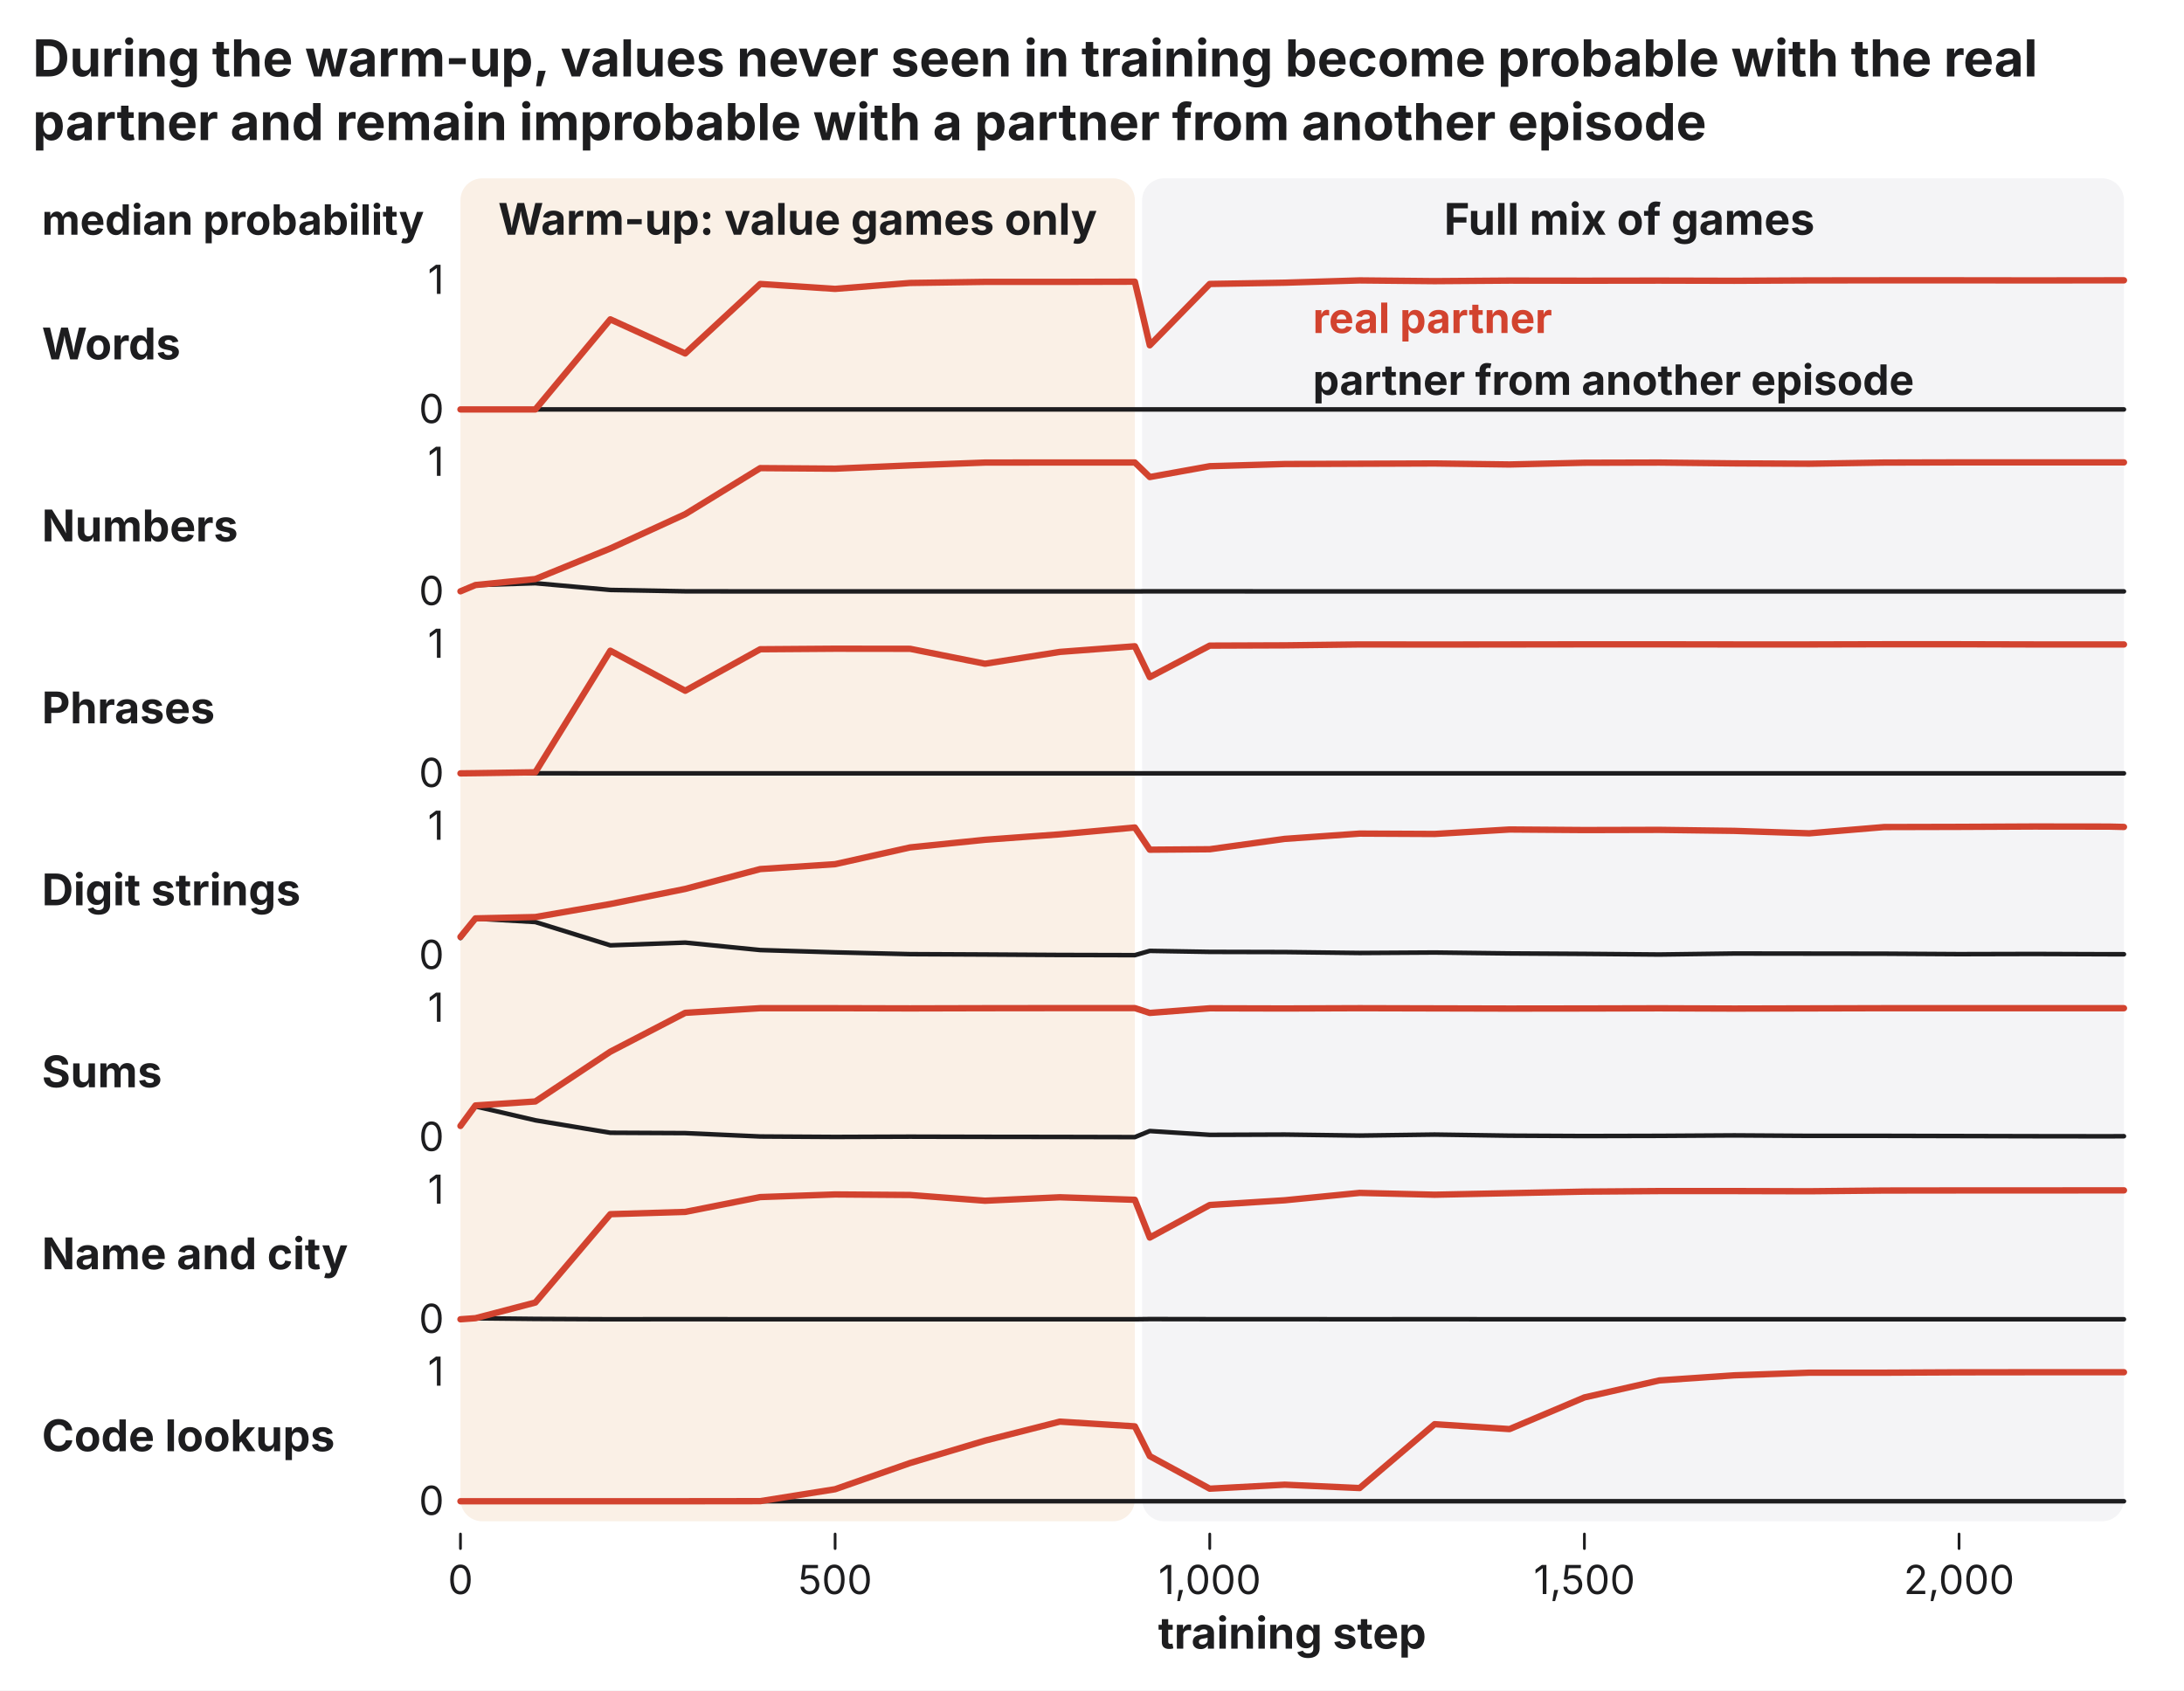
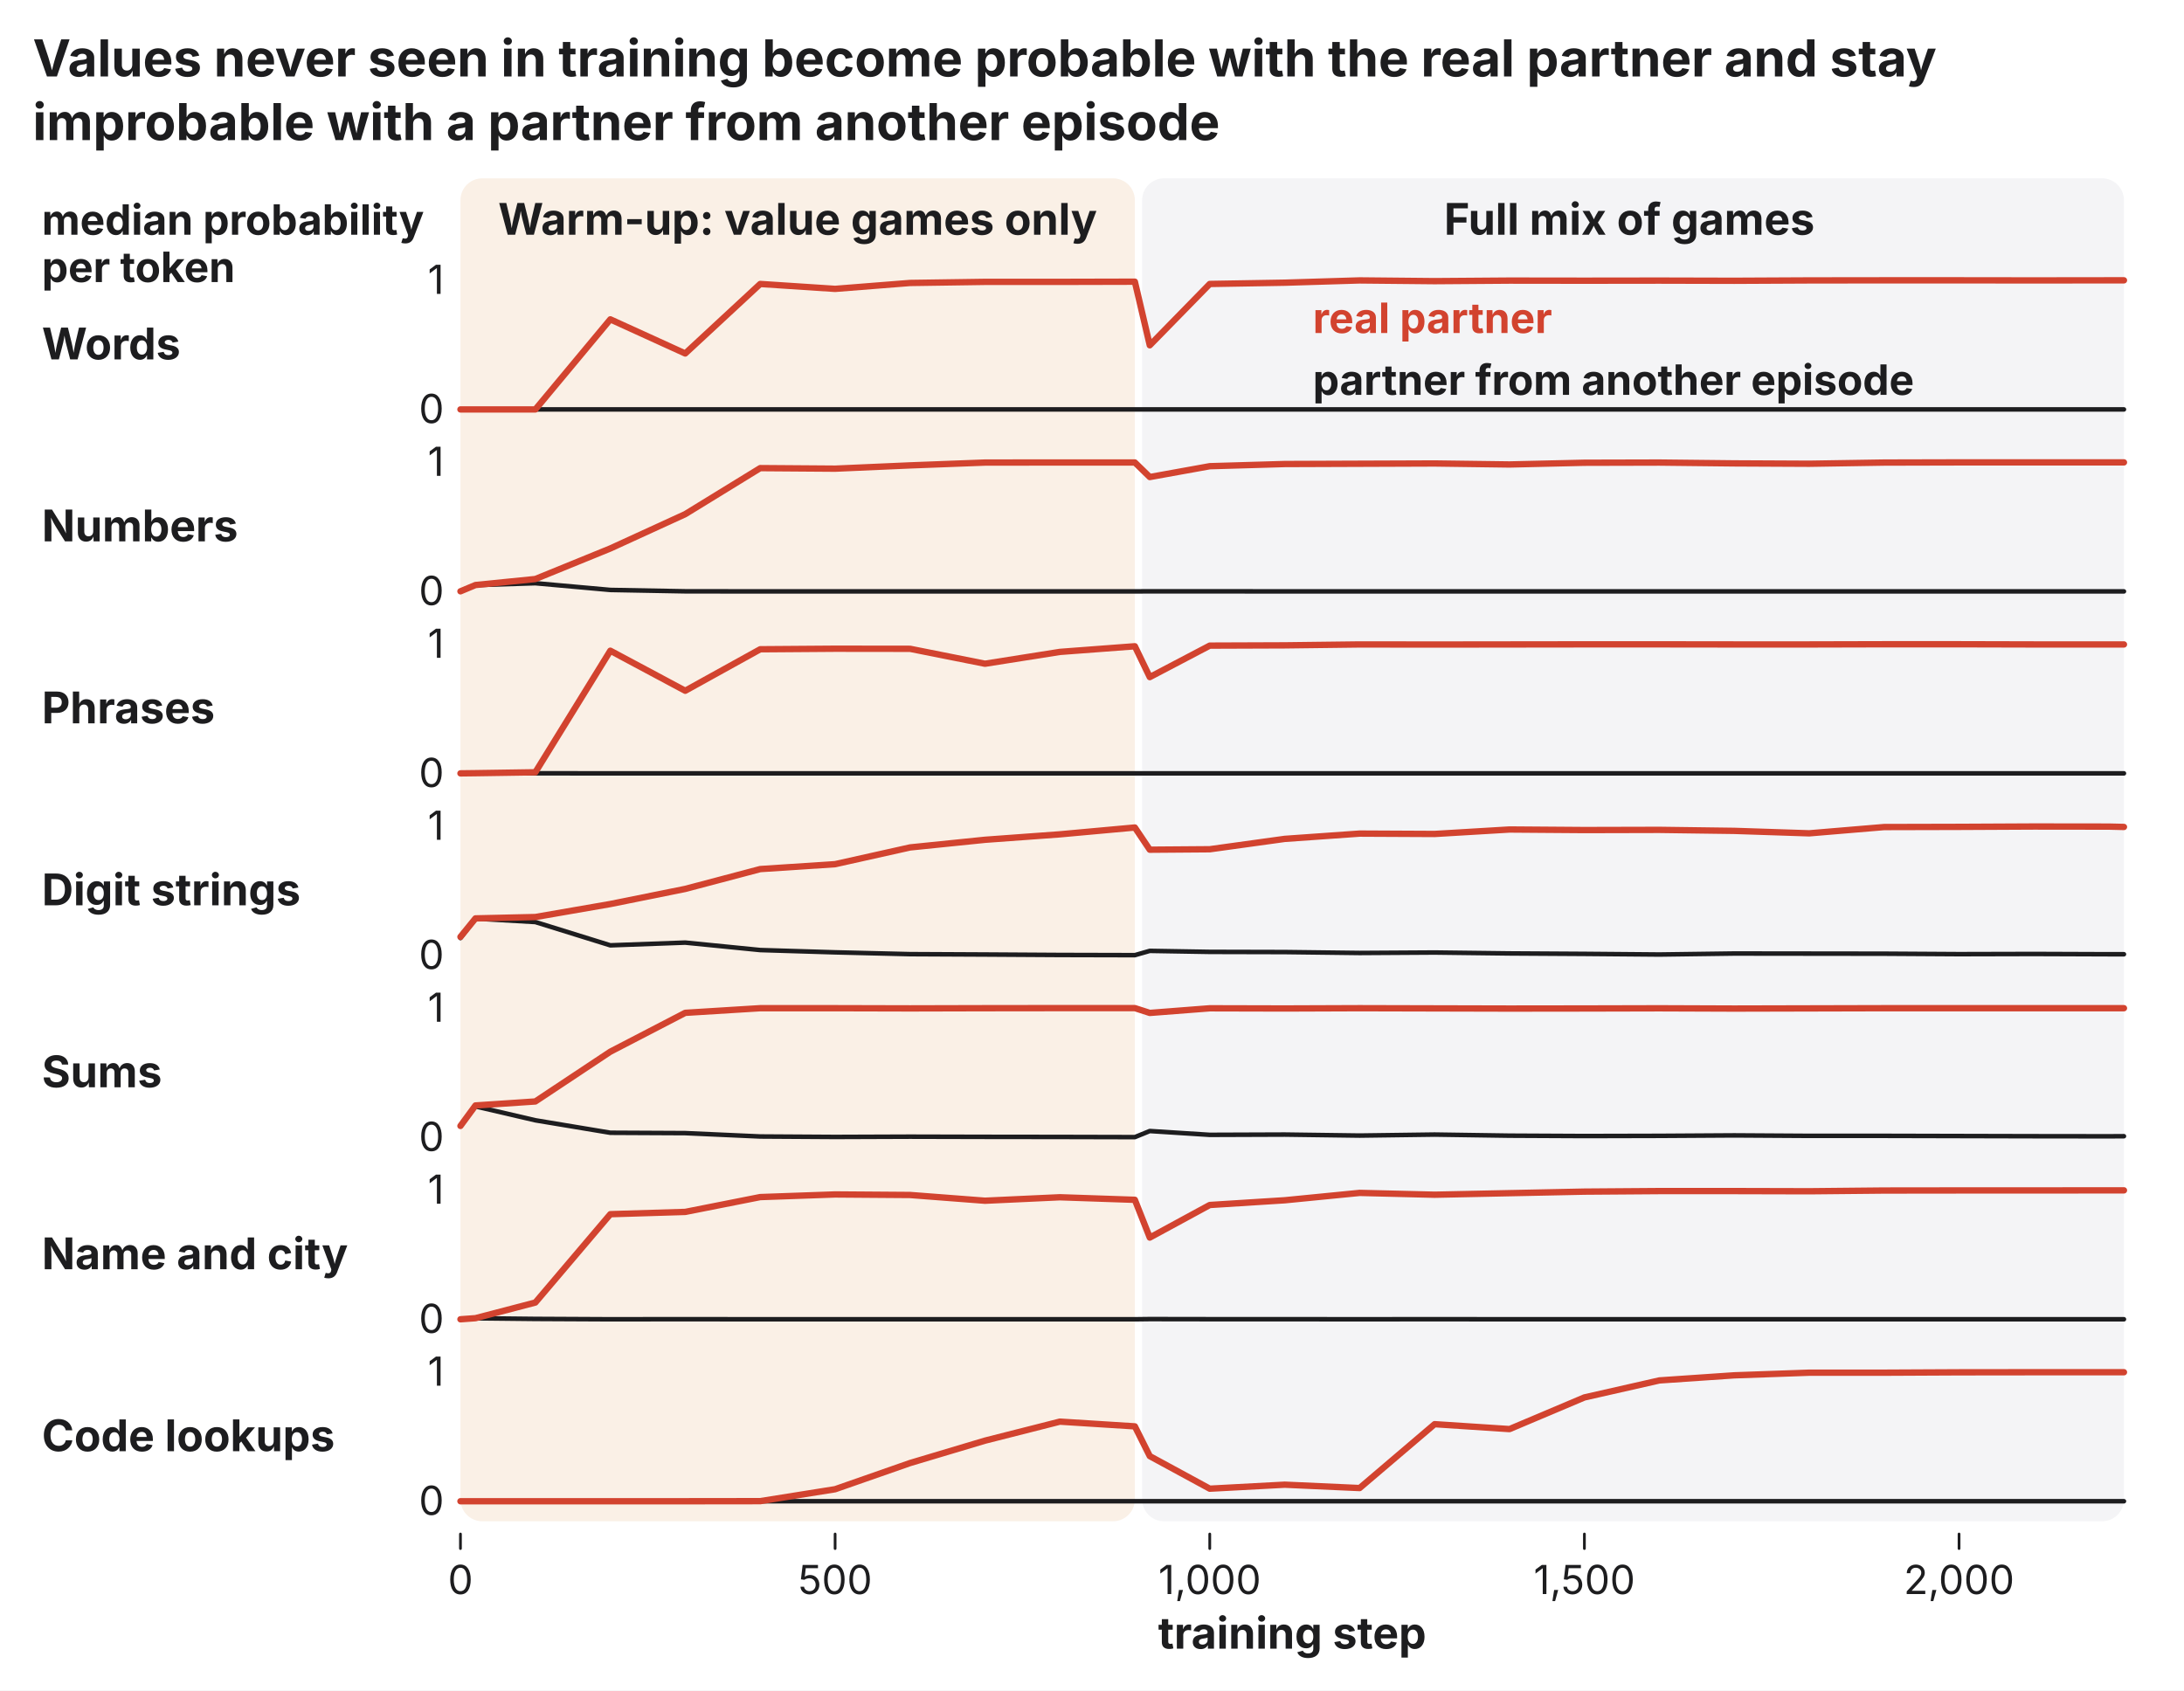
<svg xmlns="http://www.w3.org/2000/svg" width="2400" height="1858" viewBox="0 0 2400 1858">
  <rect width="2400" height="1858" fill="white" />
-   <text x="36.0" y="84.0" font-family="Inter, Helvetica, Arial, sans-serif" font-size="56" font-weight="700" fill="#1D1D1F" text-anchor="start" xml:space="preserve">During the warm-up, values never seen in training become probable with the real</text>
-   <text x="36.0" y="154.0" font-family="Inter, Helvetica, Arial, sans-serif" font-size="56" font-weight="700" fill="#1D1D1F" text-anchor="start" xml:space="preserve">partner and remain improbable with a partner from another episode</text>
+   <text x="36.0" y="84.0" font-family="Inter, Helvetica, Arial, sans-serif" font-size="56" font-weight="700" fill="#1D1D1F" text-anchor="start" xml:space="preserve">Values never seen in training become probable with the real partner and stay</text>
+   <text x="36.0" y="154.0" font-family="Inter, Helvetica, Arial, sans-serif" font-size="56" font-weight="700" fill="#1D1D1F" text-anchor="start" xml:space="preserve">improbable with a partner from another episode</text>
  <rect x="506.0" y="196.0" width="741.1" height="1476.0" rx="24" fill="#FAF0E6" stroke="none" stroke-width="2" />
  <rect x="1255.1" y="196.0" width="1078.9" height="1476.0" rx="24" fill="#F4F4F6" stroke="none" stroke-width="2" />
  <text x="876.5" y="258.0" font-family="Inter, Helvetica, Arial, sans-serif" font-size="48" font-weight="700" fill="#1D1D1F" text-anchor="middle" xml:space="preserve">Warm-up: value games only</text>
  <text x="1790.5" y="258.0" font-family="Inter, Helvetica, Arial, sans-serif" font-size="48" font-weight="700" fill="#1D1D1F" text-anchor="middle" xml:space="preserve">Full mix of games</text>
  <text x="46.0" y="258.0" font-family="Inter, Helvetica, Arial, sans-serif" font-size="46" font-weight="700" fill="#1D1D1F" text-anchor="start" xml:space="preserve">median probability</text>
+   <text x="46.0" y="310.0" font-family="Inter, Helvetica, Arial, sans-serif" font-size="46" font-weight="700" fill="#1D1D1F" text-anchor="start" xml:space="preserve">per token</text>
  <text x="46.0" y="395.0" font-family="Inter, Helvetica, Arial, sans-serif" font-size="48" font-weight="700" fill="#1D1D1F" text-anchor="start" xml:space="preserve">Words</text>
  <text x="488.0" y="323.0" font-family="Inter, Helvetica, Arial, sans-serif" font-size="44" font-weight="400" fill="#1D1D1F" text-anchor="end" xml:space="preserve">1</text>
  <text x="488.0" y="465.0" font-family="Inter, Helvetica, Arial, sans-serif" font-size="44" font-weight="400" fill="#1D1D1F" text-anchor="end" xml:space="preserve">0</text>
  <path d="M506.0,450.0 L522.5,450.0 L588.3,450.0 L670.7,450.0 L753.0,450.0 L835.4,450.0 L917.7,450.0 L1000.1,450.0 L1082.4,450.0 L1164.7,450.0 L1247.1,450.0 L1263.5,450.0 L1329.4,450.0 L1411.8,450.0 L1494.1,450.0 L1576.5,450.0 L1658.8,450.0 L1741.1,450.0 L1823.5,450.0 L1905.8,450.0 L1988.2,450.0 L2070.5,450.0 L2152.8,450.0 L2235.2,450.0 L2317.5,450.0 L2334.0,450.0" fill="none" stroke="#1D1D1F" stroke-width="5" stroke-linejoin="round" stroke-linecap="round" />
  <path d="M506.0,450.0 L522.5,450.0 L588.3,450.0 L670.7,351.0 L753.0,388.5 L835.4,312.1 L917.7,317.5 L1000.1,311.0 L1082.4,309.8 L1164.7,309.8 L1247.1,309.6 L1263.5,379.5 L1329.4,312.1 L1411.8,310.7 L1494.1,308.2 L1576.5,309.0 L1658.8,308.4 L1741.1,308.5 L1823.5,308.4 L1905.8,308.6 L1988.2,308.2 L2070.5,308.1 L2152.8,308.1 L2235.2,308.2 L2317.5,308.1 L2334.0,308.1" fill="none" stroke="#D2432F" stroke-width="7" stroke-linejoin="round" stroke-linecap="round" />
  <text x="1442.7" y="366.0" font-family="Inter, Helvetica, Arial, sans-serif" font-size="46" font-weight="700" fill="#D2432F" text-anchor="start" xml:space="preserve">real partner</text>
  <text x="1442.7" y="434.0" font-family="Inter, Helvetica, Arial, sans-serif" font-size="46" font-weight="700" fill="#1D1D1F" text-anchor="start" xml:space="preserve">partner from another episode</text>
  <text x="46.0" y="595.0" font-family="Inter, Helvetica, Arial, sans-serif" font-size="48" font-weight="700" fill="#1D1D1F" text-anchor="start" xml:space="preserve">Numbers</text>
  <text x="488.0" y="523.0" font-family="Inter, Helvetica, Arial, sans-serif" font-size="44" font-weight="400" fill="#1D1D1F" text-anchor="end" xml:space="preserve">1</text>
  <text x="488.0" y="665.0" font-family="Inter, Helvetica, Arial, sans-serif" font-size="44" font-weight="400" fill="#1D1D1F" text-anchor="end" xml:space="preserve">0</text>
  <path d="M506.0,649.9 L522.5,643.1 L588.3,641.0 L670.7,648.4 L753.0,649.9 L835.4,650.0 L917.7,650.0 L1000.1,650.0 L1082.4,650.0 L1164.7,650.0 L1247.1,650.0 L1263.5,649.9 L1329.4,649.9 L1411.8,650.0 L1494.1,650.0 L1576.5,650.0 L1658.8,650.0 L1741.1,650.0 L1823.5,650.0 L1905.8,650.0 L1988.2,650.0 L2070.5,650.0 L2152.8,650.0 L2235.2,650.0 L2317.5,650.0 L2334.0,650.0" fill="none" stroke="#1D1D1F" stroke-width="5" stroke-linejoin="round" stroke-linecap="round" />
  <path d="M506.0,649.9 L522.5,643.0 L588.3,636.4 L670.7,602.8 L753.0,565.1 L835.4,514.5 L917.7,515.1 L1000.1,511.5 L1082.4,508.4 L1164.7,508.3 L1247.1,508.3 L1263.5,524.3 L1329.4,512.4 L1411.8,510.0 L1494.1,509.7 L1576.5,509.4 L1658.8,510.5 L1741.1,508.6 L1823.5,508.4 L1905.8,509.3 L1988.2,509.7 L2070.5,508.4 L2152.8,508.2 L2235.2,508.2 L2317.5,508.2 L2334.0,508.2" fill="none" stroke="#D2432F" stroke-width="7" stroke-linejoin="round" stroke-linecap="round" />
  <text x="46.0" y="795.0" font-family="Inter, Helvetica, Arial, sans-serif" font-size="48" font-weight="700" fill="#1D1D1F" text-anchor="start" xml:space="preserve">Phrases</text>
  <text x="488.0" y="723.0" font-family="Inter, Helvetica, Arial, sans-serif" font-size="44" font-weight="400" fill="#1D1D1F" text-anchor="end" xml:space="preserve">1</text>
  <text x="488.0" y="865.0" font-family="Inter, Helvetica, Arial, sans-serif" font-size="44" font-weight="400" fill="#1D1D1F" text-anchor="end" xml:space="preserve">0</text>
  <path d="M506.0,850.0 L522.5,849.8 L588.3,849.9 L670.7,850.0 L753.0,850.0 L835.4,850.0 L917.7,850.0 L1000.1,850.0 L1082.4,850.0 L1164.7,850.0 L1247.1,850.0 L1263.5,850.0 L1329.4,850.0 L1411.8,850.0 L1494.1,850.0 L1576.5,850.0 L1658.8,850.0 L1741.1,850.0 L1823.5,850.0 L1905.8,850.0 L1988.2,850.0 L2070.5,850.0 L2152.8,850.0 L2235.2,850.0 L2317.5,850.0 L2334.0,850.0" fill="none" stroke="#1D1D1F" stroke-width="5" stroke-linejoin="round" stroke-linecap="round" />
  <path d="M506.0,850.0 L522.5,849.8 L588.3,848.8 L670.7,715.2 L753.0,759.2 L835.4,713.6 L917.7,713.0 L1000.1,713.1 L1082.4,729.5 L1164.7,716.5 L1247.1,710.3 L1263.5,744.2 L1329.4,709.6 L1411.8,709.3 L1494.1,708.3 L1576.5,708.4 L1658.8,708.3 L1741.1,708.2 L1823.5,708.2 L1905.8,708.3 L1988.2,708.3 L2070.5,708.1 L2152.8,708.1 L2235.2,708.3 L2317.5,708.3 L2334.0,708.3" fill="none" stroke="#D2432F" stroke-width="7" stroke-linejoin="round" stroke-linecap="round" />
  <text x="46.0" y="995.0" font-family="Inter, Helvetica, Arial, sans-serif" font-size="48" font-weight="700" fill="#1D1D1F" text-anchor="start" xml:space="preserve">Digit strings</text>
  <text x="488.0" y="923.0" font-family="Inter, Helvetica, Arial, sans-serif" font-size="44" font-weight="400" fill="#1D1D1F" text-anchor="end" xml:space="preserve">1</text>
  <text x="488.0" y="1065.0" font-family="Inter, Helvetica, Arial, sans-serif" font-size="44" font-weight="400" fill="#1D1D1F" text-anchor="end" xml:space="preserve">0</text>
  <path d="M506.0,1031.0 L522.5,1009.6 L588.3,1013.4 L670.7,1039.0 L753.0,1036.0 L835.4,1044.2 L917.7,1046.7 L1000.1,1048.7 L1082.4,1049.1 L1164.7,1049.6 L1247.1,1049.8 L1263.5,1045.1 L1329.4,1046.2 L1411.8,1046.4 L1494.1,1047.4 L1576.5,1046.9 L1658.8,1047.9 L1741.1,1048.4 L1823.5,1049.1 L1905.8,1048.0 L1988.2,1048.1 L2070.5,1048.2 L2152.8,1048.7 L2235.2,1048.5 L2317.5,1048.8 L2334.0,1048.8" fill="none" stroke="#1D1D1F" stroke-width="5" stroke-linejoin="round" stroke-linecap="round" />
  <path d="M506.0,1029.7 L522.5,1009.4 L588.3,1007.9 L670.7,993.6 L753.0,977.0 L835.4,955.2 L917.7,949.8 L1000.1,931.4 L1082.4,923.0 L1164.7,917.0 L1247.1,909.5 L1263.5,933.9 L1329.4,933.4 L1411.8,922.0 L1494.1,916.2 L1576.5,916.6 L1658.8,911.7 L1741.1,912.3 L1823.5,912.1 L1905.8,913.2 L1988.2,915.9 L2070.5,909.0 L2152.8,908.8 L2235.2,908.4 L2317.5,908.5 L2334.0,908.9" fill="none" stroke="#D2432F" stroke-width="7" stroke-linejoin="round" stroke-linecap="round" />
  <text x="46.0" y="1195.0" font-family="Inter, Helvetica, Arial, sans-serif" font-size="48" font-weight="700" fill="#1D1D1F" text-anchor="start" xml:space="preserve">Sums</text>
  <text x="488.0" y="1123.0" font-family="Inter, Helvetica, Arial, sans-serif" font-size="44" font-weight="400" fill="#1D1D1F" text-anchor="end" xml:space="preserve">1</text>
  <text x="488.0" y="1265.0" font-family="Inter, Helvetica, Arial, sans-serif" font-size="44" font-weight="400" fill="#1D1D1F" text-anchor="end" xml:space="preserve">0</text>
  <path d="M506.0,1237.5 L522.5,1216.0 L588.3,1231.3 L670.7,1245.0 L753.0,1245.4 L835.4,1249.1 L917.7,1249.6 L1000.1,1249.3 L1082.4,1249.5 L1164.7,1249.6 L1247.1,1249.8 L1263.5,1243.1 L1329.4,1247.3 L1411.8,1247.0 L1494.1,1248.1 L1576.5,1247.0 L1658.8,1248.2 L1741.1,1248.6 L1823.5,1248.4 L1905.8,1247.9 L1988.2,1248.4 L2070.5,1248.4 L2152.8,1248.6 L2235.2,1248.8 L2317.5,1248.9 L2334.0,1248.8" fill="none" stroke="#1D1D1F" stroke-width="5" stroke-linejoin="round" stroke-linecap="round" />
  <path d="M506.0,1237.5 L522.5,1215.0 L588.3,1210.6 L670.7,1155.9 L753.0,1113.2 L835.4,1108.1 L917.7,1108.1 L1000.1,1108.3 L1082.4,1108.1 L1164.7,1108.0 L1247.1,1108.0 L1263.5,1113.3 L1329.4,1108.2 L1411.8,1108.4 L1494.1,1108.1 L1576.5,1108.3 L1658.8,1108.5 L1741.1,1108.4 L1823.5,1108.2 L1905.8,1108.5 L1988.2,1108.3 L2070.5,1108.1 L2152.8,1108.1 L2235.2,1108.1 L2317.5,1108.1 L2334.0,1108.1" fill="none" stroke="#D2432F" stroke-width="7" stroke-linejoin="round" stroke-linecap="round" />
  <text x="46.0" y="1395.0" font-family="Inter, Helvetica, Arial, sans-serif" font-size="48" font-weight="700" fill="#1D1D1F" text-anchor="start" xml:space="preserve">Name and city</text>
  <text x="488.0" y="1323.0" font-family="Inter, Helvetica, Arial, sans-serif" font-size="44" font-weight="400" fill="#1D1D1F" text-anchor="end" xml:space="preserve">1</text>
  <text x="488.0" y="1465.0" font-family="Inter, Helvetica, Arial, sans-serif" font-size="44" font-weight="400" fill="#1D1D1F" text-anchor="end" xml:space="preserve">0</text>
  <path d="M506.0,1450.0 L522.5,1448.9 L588.3,1449.6 L670.7,1450.0 L753.0,1449.9 L835.4,1450.0 L917.7,1450.0 L1000.1,1450.0 L1082.4,1450.0 L1164.7,1450.0 L1247.1,1450.0 L1263.5,1449.8 L1329.4,1449.9 L1411.8,1449.9 L1494.1,1450.0 L1576.5,1449.9 L1658.8,1450.0 L1741.1,1450.0 L1823.5,1450.0 L1905.8,1450.0 L1988.2,1450.0 L2070.5,1450.0 L2152.8,1450.0 L2235.2,1450.0 L2317.5,1450.0 L2334.0,1450.0" fill="none" stroke="#1D1D1F" stroke-width="5" stroke-linejoin="round" stroke-linecap="round" />
  <path d="M506.0,1450.0 L522.5,1448.8 L588.3,1431.6 L670.7,1334.5 L753.0,1332.0 L835.4,1315.7 L917.7,1312.8 L1000.1,1313.4 L1082.4,1319.7 L1164.7,1315.9 L1247.1,1318.7 L1263.5,1360.2 L1329.4,1324.4 L1411.8,1319.2 L1494.1,1311.1 L1576.5,1313.1 L1658.8,1311.4 L1741.1,1309.7 L1823.5,1309.1 L1905.8,1309.1 L1988.2,1309.3 L2070.5,1308.5 L2152.8,1308.4 L2235.2,1308.4 L2317.5,1308.3 L2334.0,1308.3" fill="none" stroke="#D2432F" stroke-width="7" stroke-linejoin="round" stroke-linecap="round" />
  <text x="46.0" y="1595.0" font-family="Inter, Helvetica, Arial, sans-serif" font-size="48" font-weight="700" fill="#1D1D1F" text-anchor="start" xml:space="preserve">Code lookups</text>
  <text x="488.0" y="1523.0" font-family="Inter, Helvetica, Arial, sans-serif" font-size="44" font-weight="400" fill="#1D1D1F" text-anchor="end" xml:space="preserve">1</text>
  <text x="488.0" y="1665.0" font-family="Inter, Helvetica, Arial, sans-serif" font-size="44" font-weight="400" fill="#1D1D1F" text-anchor="end" xml:space="preserve">0</text>
  <path d="M506.0,1650.0 L522.5,1650.0 L588.3,1650.0 L670.7,1650.0 L753.0,1650.0 L835.4,1650.0 L917.7,1650.0 L1000.1,1650.0 L1082.4,1650.0 L1164.7,1650.0 L1247.1,1650.0 L1263.5,1650.0 L1329.4,1650.0 L1411.8,1650.0 L1494.1,1650.0 L1576.5,1650.0 L1658.8,1650.0 L1741.1,1650.0 L1823.5,1650.0 L1905.8,1650.0 L1988.2,1650.0 L2070.5,1650.0 L2152.8,1650.0 L2235.2,1650.0 L2317.5,1650.0 L2334.0,1650.0" fill="none" stroke="#1D1D1F" stroke-width="5" stroke-linejoin="round" stroke-linecap="round" />
  <path d="M506.0,1650.0 L522.5,1650.0 L588.3,1650.0 L670.7,1650.0 L753.0,1650.0 L835.4,1649.9 L917.7,1636.8 L1000.1,1608.0 L1082.4,1583.4 L1164.7,1562.5 L1247.1,1567.7 L1263.5,1600.4 L1329.4,1636.2 L1411.8,1631.8 L1494.1,1635.5 L1576.5,1565.3 L1658.8,1570.7 L1741.1,1535.9 L1823.5,1517.2 L1905.8,1511.6 L1988.2,1508.7 L2070.5,1508.7 L2152.8,1508.3 L2235.2,1508.2 L2317.5,1508.2 L2334.0,1508.2" fill="none" stroke="#D2432F" stroke-width="7" stroke-linejoin="round" stroke-linecap="round" />
  <line x1="506.0" y1="1686.0" x2="506.0" y2="1702.0" stroke="#1D1D1F" stroke-width="3" stroke-linecap="round" />
  <text x="506.0" y="1752.0" font-family="Inter, Helvetica, Arial, sans-serif" font-size="44" font-weight="400" fill="#1D1D1F" text-anchor="middle" xml:space="preserve">0</text>
  <line x1="917.7" y1="1686.0" x2="917.7" y2="1702.0" stroke="#1D1D1F" stroke-width="3" stroke-linecap="round" />
  <text x="917.7" y="1752.0" font-family="Inter, Helvetica, Arial, sans-serif" font-size="44" font-weight="400" fill="#1D1D1F" text-anchor="middle" xml:space="preserve">500</text>
  <line x1="1329.4" y1="1686.0" x2="1329.4" y2="1702.0" stroke="#1D1D1F" stroke-width="3" stroke-linecap="round" />
  <text x="1329.4" y="1752.0" font-family="Inter, Helvetica, Arial, sans-serif" font-size="44" font-weight="400" fill="#1D1D1F" text-anchor="middle" xml:space="preserve">1,000</text>
  <line x1="1741.1" y1="1686.0" x2="1741.1" y2="1702.0" stroke="#1D1D1F" stroke-width="3" stroke-linecap="round" />
  <text x="1741.1" y="1752.0" font-family="Inter, Helvetica, Arial, sans-serif" font-size="44" font-weight="400" fill="#1D1D1F" text-anchor="middle" xml:space="preserve">1,500</text>
  <line x1="2152.8" y1="1686.0" x2="2152.8" y2="1702.0" stroke="#1D1D1F" stroke-width="3" stroke-linecap="round" />
  <text x="2152.8" y="1752.0" font-family="Inter, Helvetica, Arial, sans-serif" font-size="44" font-weight="400" fill="#1D1D1F" text-anchor="middle" xml:space="preserve">2,000</text>
  <text x="1420.0" y="1812.0" font-family="Inter, Helvetica, Arial, sans-serif" font-size="48" font-weight="700" fill="#1D1D1F" text-anchor="middle" xml:space="preserve">training step</text>
</svg>
